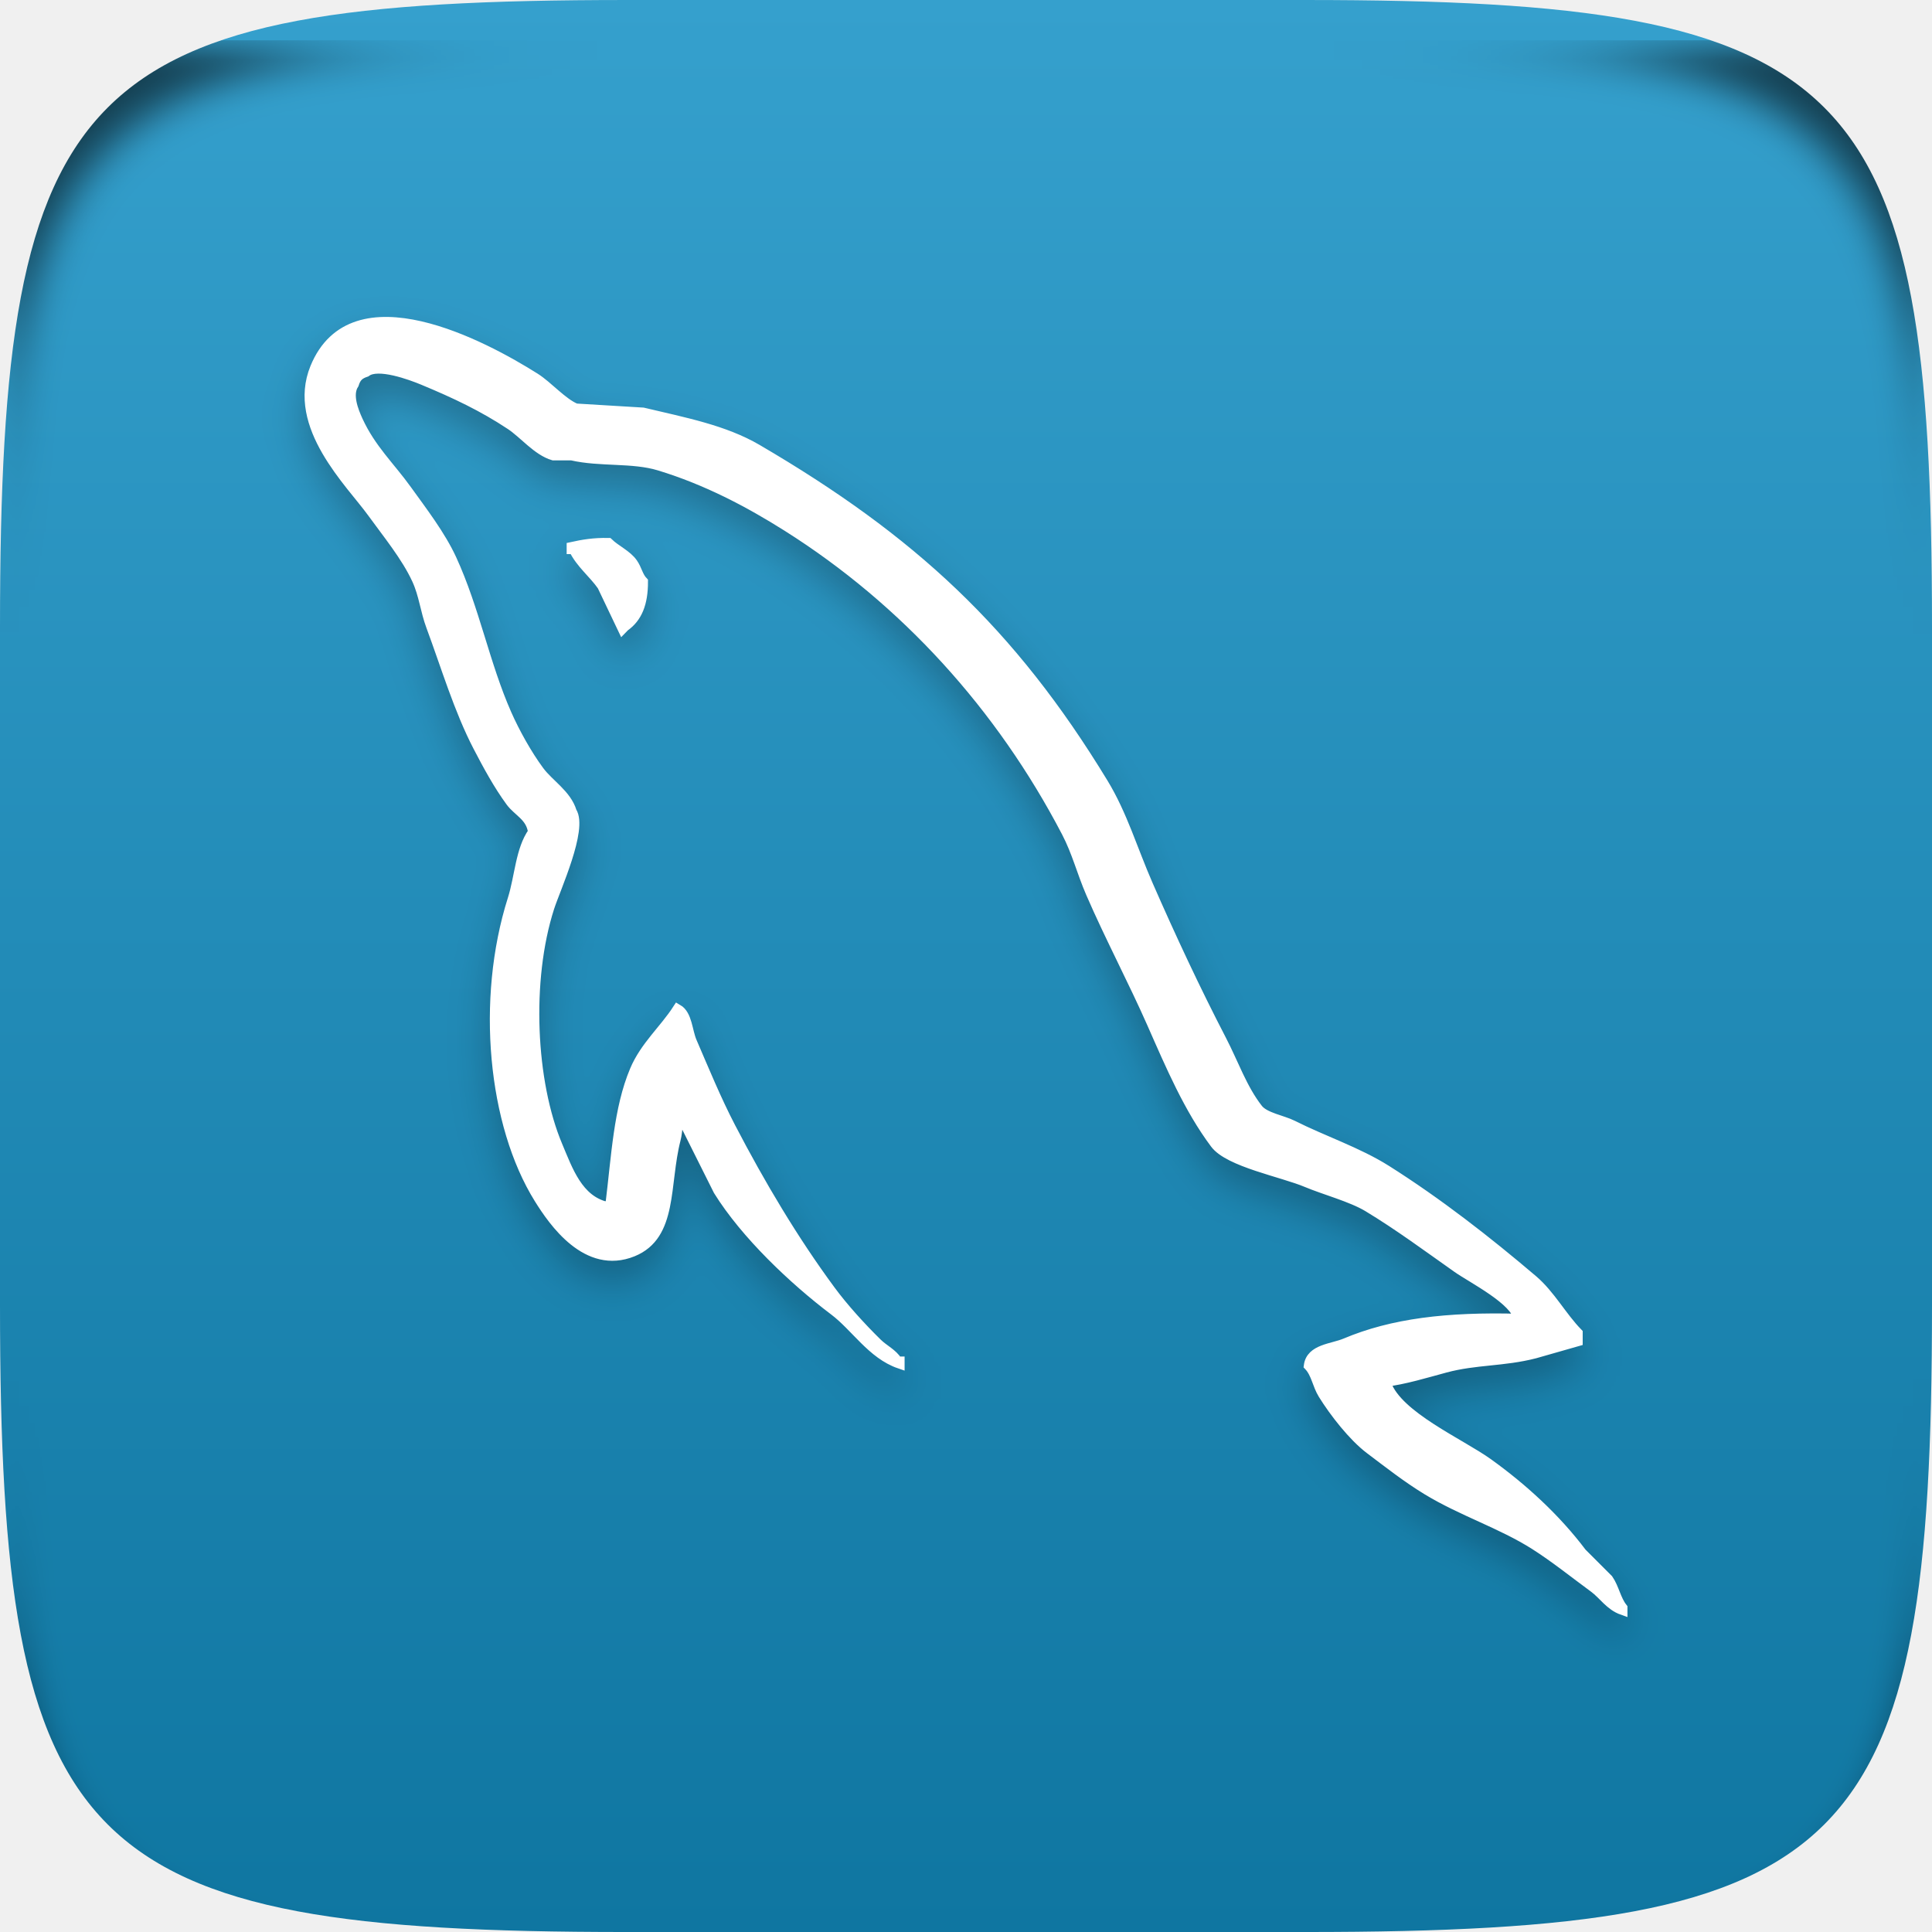
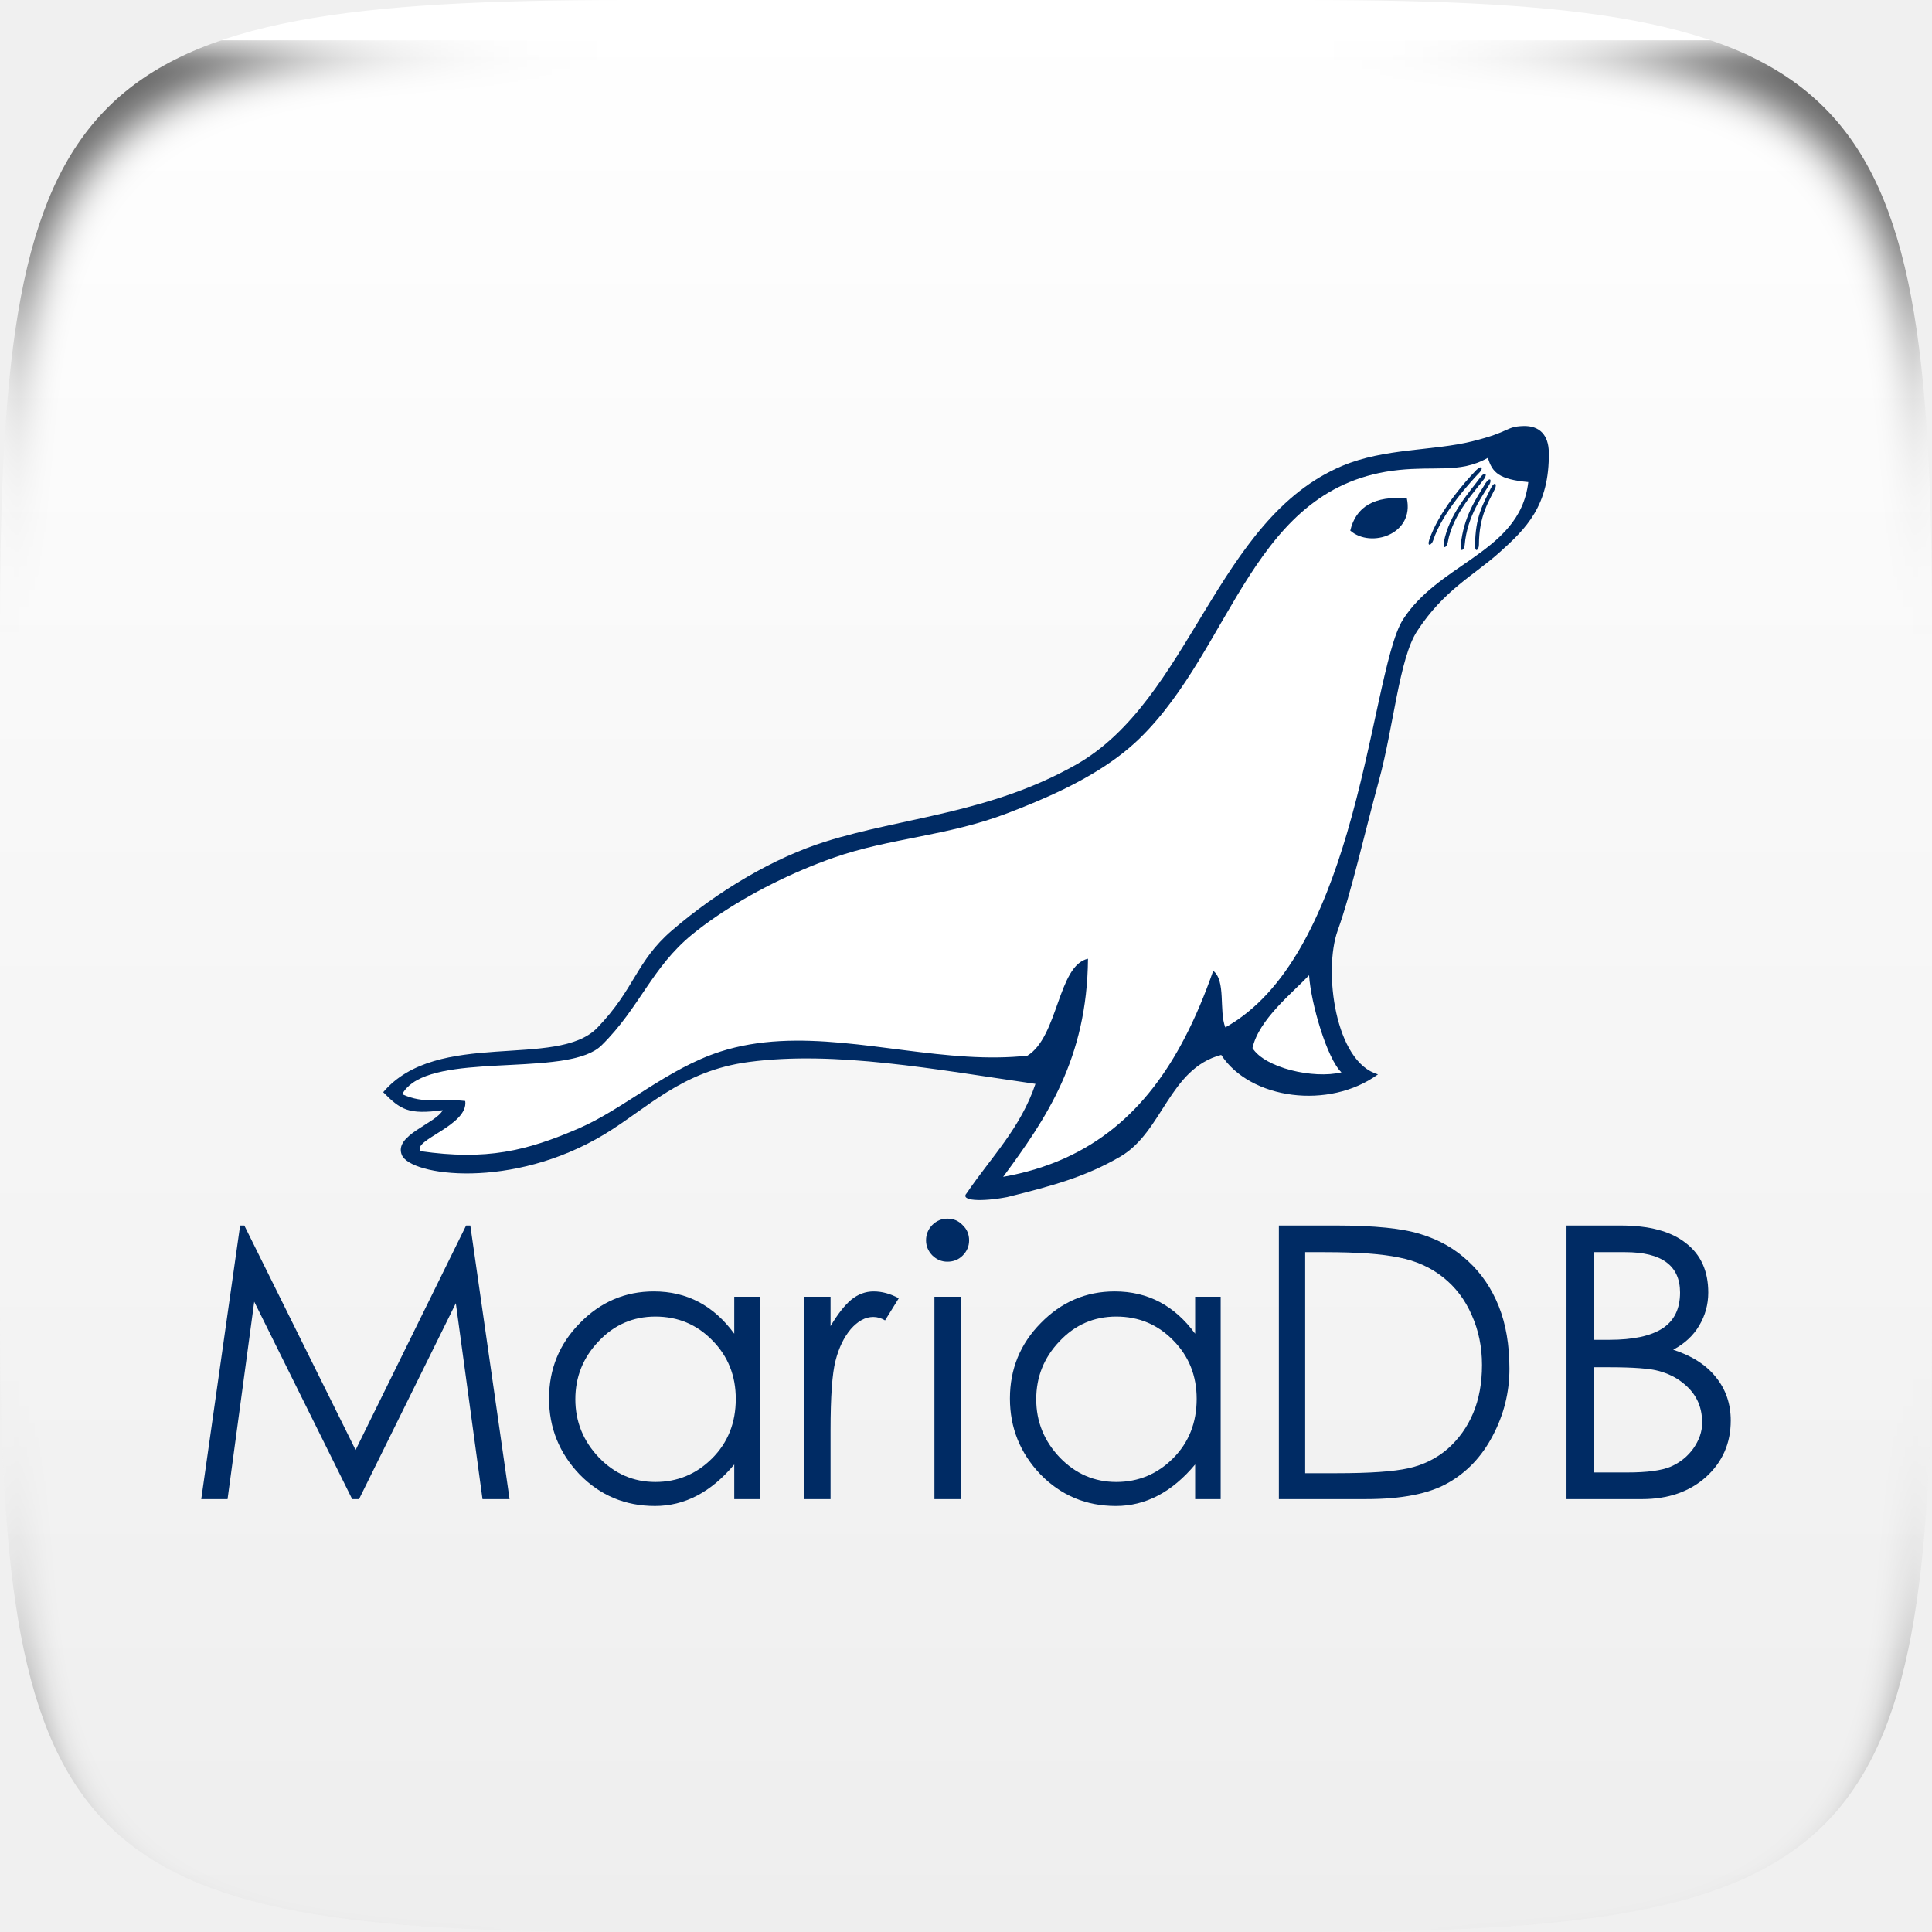
<svg xmlns="http://www.w3.org/2000/svg" xmlns:xlink="http://www.w3.org/1999/xlink" width="96" height="96" id="svg6517" version="1.1">
  <defs id="defs6519">
-     <linearGradient id="linearGradient902">
-       <stop style="stop-color:#0f76a1;stop-opacity:1" offset="0" id="stop904" />
-       <stop style="stop-color:#35a0cd;stop-opacity:1" offset="1" id="stop906" />
-     </linearGradient>
+     <linearGradient xlink:href="#Background" id="linearGradient6461" gradientUnits="userSpaceOnUse" x1="0" y1="970.295" x2="144" y2="970.295" gradientTransform="matrix(0,-0.6666667,0.6660448,0,-866.2599,731.2908)" />
    <linearGradient id="Background">
-       <stop id="stop4178" offset="0" style="stop-color:#22779e;stop-opacity:1" />
-       <stop id="stop4180" offset="1" style="stop-color:#2991c0;stop-opacity:1" />
+       <stop id="stop4178" offset="0" style="stop-color:#eeeeee;stop-opacity:1;" />
+       <stop id="stop4180" offset="1" style="stop-color:#ffffff;stop-opacity:1;" />
    </linearGradient>
    <filter style="color-interpolation-filters:sRGB;" id="filter1121">
      <feFlood flood-opacity="0.6" flood-color="rgb(0,0,0)" result="flood" id="feFlood1123" />
      <feComposite in="flood" in2="SourceGraphic" operator="out" result="composite1" id="feComposite1125" />
      <feGaussianBlur in="composite1" stdDeviation="1" result="blur" id="feGaussianBlur1127" />
      <feOffset dx="0" dy="2" result="offset" id="feOffset1129" />
      <feComposite in="offset" in2="SourceGraphic" operator="atop" result="composite2" id="feComposite1131" />
    </filter>
    <filter style="color-interpolation-filters:sRGB;" id="filter950">
      <feFlood flood-opacity="0.25" flood-color="rgb(0,0,0)" result="flood" id="feFlood952" />
      <feComposite in="flood" in2="SourceGraphic" operator="in" result="composite1" id="feComposite954" />
      <feGaussianBlur in="composite1" stdDeviation="1" result="blur" id="feGaussianBlur956" />
      <feOffset dx="0" dy="1" result="offset" id="feOffset958" />
      <feComposite in="SourceGraphic" in2="offset" operator="over" result="composite2" id="feComposite960" />
    </filter>
    <clipPath clipPathUnits="userSpaceOnUse" id="clipPath873">
      <g transform="matrix(0,-0.6666667,0.6660448,0,-258.2599,677)" id="g875" style="fill:#ff00ff;fill-opacity:1;stroke:none;display:inline">
        <path style="fill:#ff00ff;fill-opacity:1;stroke:none;display:inline" d="m 46.703,898.228 50.595,0 C 138.162,898.228 144,904.065 144,944.926 l 0,50.738 c 0,40.861 -5.838,46.698 -46.703,46.698 l -50.595,0 C 5.838,1042.362 0,1036.525 0,995.664 L 0,944.926 C 0,904.065 5.838,898.228 46.703,898.228 Z" id="path877" />
      </g>
    </clipPath>
    <filter id="filter891">
      <feGaussianBlur stdDeviation="0.72" id="feGaussianBlur893" />
    </filter>
-     <style id="style867" type="text/css">
-     .fil0 {fill:#1F1A17}
-    </style>
-     <linearGradient xlink:href="#linearGradient902" id="linearGradient908" x1="-220" y1="731.291" x2="-220" y2="635.291" gradientUnits="userSpaceOnUse" />
-     <clipPath id="clipPath16">
-       <path id="path18" d="m -9,-9 614,0 0,231 -614,0 0,-231 z" />
-     </clipPath>
-     <clipPath id="clipPath116">
-       <path id="path118" d="m 91.737,146.325 -9.704,-1.577 -8.855,-3.881 -7.521,-4.731 -7.157,-8.733 -4.043,-4.282 -3.909,-1.441 -1.034,2.527 1.808,2.61 0.406,3.68 1.211,-0.049 1.323,-1.207 -0.357,3.749 -1.467,0.984 0.044,1.429 -3.474,-1.966 -3.146,-3.712 -0.656,-3.318 1.345,-2.657 1.255,-4.513 2.552,-1.208 2.685,0.132 2.546,1.479 -1.698,-8.612 1.698,-9.582 -1.869,-4.425 -6.122,-6.596 1.089,-3.941 2.9,-4.567 5.469,-3.849 2.901,-0.397 3.225,-0.109 -2.012,-8.26 7.399,-3.033 9.219,-1.213 3.154,2.062 0.243,5.58 3.518,5.822 0.243,4.609 8.491,-0.607 7.884,0.728 -7.884,-4.731 1.334,-5.701 4.973,-7.763 4.852,-2.062 3.881,1.577 1.577,3.154 8.127,6.186 1.577,-1.334 12.736,-0.485 2.547,2.062 0.243,3.639 -0.849,1.577 -0.607,9.825 -4.245,8.491 0.728,3.76 2.547,-1.334 7.157,-6.672 3.518,-0.242 3.881,1.577 3.882,2.911 1.941,6.308 11.402,-0.728 6.914,2.669 5.58,5.216 4.003,7.521 0.971,8.855 -0.849,10.31 -2.183,9.219 -2.184,2.911 -3.032,0.971 -5.337,-5.822 -4.852,-1.698 -4.245,7.035 -4.245,3.881 -2.305,1.456 -9.219,7.642 -7.399,4.003 -7.399,0.607 -8.612,-1.456 -7.521,-2.79 -5.216,-4.245 -4.124,-4.973 -4.245,-1.213" />
-     </clipPath>
-     <clipPath id="clipPath128">
-       <path id="path130" d="m 91.737,146.325 -9.704,-1.577 -8.855,-3.881 -7.521,-4.731 -7.157,-8.733 -4.043,-4.282 -3.909,-1.441 -1.034,2.527 1.808,2.61 0.406,3.68 1.211,-0.049 1.323,-1.207 -0.357,3.749 -1.467,0.984 0.044,1.429 -3.474,-1.966 -3.146,-3.712 -0.656,-3.318 1.345,-2.657 1.255,-4.513 2.552,-1.208 2.685,0.132 2.546,1.479 -1.698,-8.612 1.698,-9.582 -1.869,-4.425 -6.122,-6.596 1.089,-3.941 2.9,-4.567 5.469,-3.849 2.901,-0.397 3.225,-0.109 -2.012,-8.26 7.399,-3.033 9.219,-1.213 3.154,2.062 0.243,5.58 3.518,5.822 0.243,4.609 8.491,-0.607 7.884,0.728 -7.884,-4.731 1.334,-5.701 4.973,-7.763 4.852,-2.062 3.881,1.577 1.577,3.154 8.127,6.186 1.577,-1.334 12.736,-0.485 2.547,2.062 0.243,3.639 -0.849,1.577 -0.607,9.825 -4.245,8.491 0.728,3.76 2.547,-1.334 7.157,-6.672 3.518,-0.242 3.881,1.577 3.882,2.911 1.941,6.308 11.402,-0.728 6.914,2.669 5.58,5.216 4.003,7.521 0.971,8.855 -0.849,10.31 -2.183,9.219 -2.184,2.911 -3.032,0.971 -5.337,-5.822 -4.852,-1.698 -4.245,7.035 -4.245,3.881 -2.305,1.456 -9.219,7.642 -7.399,4.003 -7.399,0.607 -8.612,-1.456 -7.521,-2.79 -5.216,-4.245 -4.124,-4.973 -4.245,-1.213" />
-     </clipPath>
+     <radialGradient cx="341.461" cy="3.398" r="19.312" fx="341.461" fy="3.398" id="radialGradient4513" xlink:href="#linearGradient4033" gradientUnits="userSpaceOnUse" gradientTransform="matrix(0.107955,0.39293,-1.445027,0.3970113,378.3327,162.0376)" />
+     <linearGradient id="linearGradient4033">
+       <stop id="stop4035" style="stop-color:#ffffff;stop-opacity:1" offset="0" />
+       <stop id="stop4037" style="stop-color:#ffffff;stop-opacity:0" offset="1" />
+     </linearGradient>
+     <linearGradient x1="304.5" y1="111.746" x2="309.957" y2="84.313" id="linearGradient4515" xlink:href="#linearGradient3898" gradientUnits="userSpaceOnUse" gradientTransform="translate(60.27352,293.2133)" />
+     <linearGradient id="linearGradient3898">
+       <stop id="stop3900" style="stop-color:#8b5e3c;stop-opacity:1" offset="0" />
+       <stop id="stop3902" style="stop-color:#8b5e3c;stop-opacity:0" offset="1" />
+     </linearGradient>
+     <linearGradient x1="332.708" y1="90.097" x2="335.422" y2="66.26" id="linearGradient4517" xlink:href="#linearGradient3913" gradientUnits="userSpaceOnUse" gradientTransform="translate(60.28457,293.2133)" />
+     <linearGradient id="linearGradient3913">
+       <stop id="stop3915" style="stop-color:#8b5e3c;stop-opacity:1" offset="0" />
+       <stop id="stop3917" style="stop-color:#8b5e3c;stop-opacity:0" offset="1" />
+     </linearGradient>
+     <linearGradient x1="253.812" y1="63.156" x2="261.312" y2="76.328" id="linearGradient4519" xlink:href="#linearGradient3957" gradientUnits="userSpaceOnUse" gradientTransform="translate(60.28457,293.2133)" />
+     <linearGradient id="linearGradient3957">
+       <stop id="stop3959" style="stop-color:#ffffff;stop-opacity:1" offset="0" />
+       <stop id="stop3961" style="stop-color:#ffffff;stop-opacity:0" offset="1" />
+     </linearGradient>
+     <linearGradient x1="267.74" y1="101.21" x2="265.237" y2="85.654" id="linearGradient4521" xlink:href="#linearGradient4005" gradientUnits="userSpaceOnUse" gradientTransform="translate(60.28457,293.2133)" />
+     <linearGradient id="linearGradient4005">
+       <stop id="stop4007" style="stop-color:#543824;stop-opacity:1" offset="0" />
+       <stop id="stop4009" style="stop-color:#8b5e3c;stop-opacity:0" offset="1" />
+     </linearGradient>
+     <radialGradient cx="343.738" cy="56.989" r="34.531" fx="343.738" fy="56.989" id="radialGradient4523" xlink:href="#linearGradient4054" gradientUnits="userSpaceOnUse" gradientTransform="matrix(0.2940946,-1.326545,0.3720518,0.08248379,280.0473,815.827)" />
+     <linearGradient id="linearGradient4054">
+       <stop id="stop4056" style="stop-color:#543824;stop-opacity:1" offset="0" />
+       <stop id="stop4058" style="stop-color:#8b5e3c;stop-opacity:0" offset="1" />
+     </linearGradient>
+     <linearGradient x1="195.594" y1="96.764" x2="248.625" y2="96.764" id="linearGradient4525" xlink:href="#linearGradient4080" gradientUnits="userSpaceOnUse" gradientTransform="translate(60.28457,293.2133)" />
+     <linearGradient id="linearGradient4080">
+       <stop id="stop4082" style="stop-color:#c49a6c;stop-opacity:1" offset="0" />
+       <stop id="stop4084" style="stop-color:#c49a6c;stop-opacity:0" offset="1" />
+     </linearGradient>
+     <radialGradient cx="197.63" cy="91.406" r="18.125" fx="197.63" fy="91.406" id="radialGradient4527" xlink:href="#linearGradient4020" gradientUnits="userSpaceOnUse" gradientTransform="matrix(0.3695622,0.8004946,-1.885732,0.8705819,351.1451,155.1523)" />
+     <linearGradient id="linearGradient4020">
+       <stop id="stop4022" style="stop-color:#ffffff;stop-opacity:1" offset="0" />
+       <stop id="stop4024" style="stop-color:#ffffff;stop-opacity:0" offset="1" />
+     </linearGradient>
+     <radialGradient cx="246.818" cy="20.587" r="49.281" fx="246.818" fy="20.587" id="radialGradient4529" xlink:href="#linearGradient4093" gradientUnits="userSpaceOnUse" gradientTransform="matrix(0.155495,0.2729061,-0.5361557,0.3054864,325.5997,269.4196)" />
+     <linearGradient id="linearGradient4093">
+       <stop id="stop4095" style="stop-color:#ffffff;stop-opacity:1" offset="0" />
+       <stop id="stop4097" style="stop-color:#ffffff;stop-opacity:0" offset="1" />
+     </linearGradient>
+     <radialGradient cx="341.461" cy="3.398" r="19.312" fx="341.461" fy="3.398" id="radialGradient4513-9" xlink:href="#linearGradient4033-1" gradientUnits="userSpaceOnUse" gradientTransform="matrix(0.107955,0.39293,-1.445027,0.3970113,378.3327,162.0376)" />
+     <linearGradient id="linearGradient4033-1">
+       <stop id="stop4035-2" style="stop-color:#ffffff;stop-opacity:1" offset="0" />
+       <stop id="stop4037-2" style="stop-color:#ffffff;stop-opacity:0" offset="1" />
+     </linearGradient>
+     <linearGradient x1="304.5" y1="111.746" x2="309.957" y2="84.313" id="linearGradient4515-0" xlink:href="#linearGradient3898-9" gradientUnits="userSpaceOnUse" gradientTransform="translate(60.27352,293.2133)" />
+     <linearGradient id="linearGradient3898-9">
+       <stop id="stop3900-3" style="stop-color:#8b5e3c;stop-opacity:1" offset="0" />
+       <stop id="stop3902-1" style="stop-color:#8b5e3c;stop-opacity:0" offset="1" />
+     </linearGradient>
+     <linearGradient x1="332.708" y1="90.097" x2="335.422" y2="66.26" id="linearGradient4517-1" xlink:href="#linearGradient3913-5" gradientUnits="userSpaceOnUse" gradientTransform="translate(60.28457,293.2133)" />
+     <linearGradient id="linearGradient3913-5">
+       <stop id="stop3915-2" style="stop-color:#8b5e3c;stop-opacity:1" offset="0" />
+       <stop id="stop3917-9" style="stop-color:#8b5e3c;stop-opacity:0" offset="1" />
+     </linearGradient>
+     <linearGradient x1="253.812" y1="63.156" x2="261.312" y2="76.328" id="linearGradient4519-2" xlink:href="#linearGradient3957-2" gradientUnits="userSpaceOnUse" gradientTransform="translate(60.28457,293.2133)" />
+     <linearGradient id="linearGradient3957-2">
+       <stop id="stop3959-0" style="stop-color:#ffffff;stop-opacity:1" offset="0" />
+       <stop id="stop3961-7" style="stop-color:#ffffff;stop-opacity:0" offset="1" />
+     </linearGradient>
+     <linearGradient x1="267.74" y1="101.21" x2="265.237" y2="85.654" id="linearGradient4521-1" xlink:href="#linearGradient4005-1" gradientUnits="userSpaceOnUse" gradientTransform="translate(60.28457,293.2133)" />
+     <linearGradient id="linearGradient4005-1">
+       <stop id="stop4007-9" style="stop-color:#543824;stop-opacity:1" offset="0" />
+       <stop id="stop4009-0" style="stop-color:#8b5e3c;stop-opacity:0" offset="1" />
+     </linearGradient>
+     <radialGradient cx="343.738" cy="56.989" r="34.531" fx="343.738" fy="56.989" id="radialGradient4523-4" xlink:href="#linearGradient4054-8" gradientUnits="userSpaceOnUse" gradientTransform="matrix(0.2940946,-1.326545,0.3720518,0.08248379,280.0473,815.827)" />
+     <linearGradient id="linearGradient4054-8">
+       <stop id="stop4056-5" style="stop-color:#543824;stop-opacity:1" offset="0" />
+       <stop id="stop4058-1" style="stop-color:#8b5e3c;stop-opacity:0" offset="1" />
+     </linearGradient>
+     <linearGradient x1="195.594" y1="96.764" x2="248.625" y2="96.764" id="linearGradient4525-9" xlink:href="#linearGradient4080-5" gradientUnits="userSpaceOnUse" gradientTransform="translate(60.28457,293.2133)" />
+     <linearGradient id="linearGradient4080-5">
+       <stop id="stop4082-9" style="stop-color:#c49a6c;stop-opacity:1" offset="0" />
+       <stop id="stop4084-1" style="stop-color:#c49a6c;stop-opacity:0" offset="1" />
+     </linearGradient>
+     <radialGradient cx="197.63" cy="91.406" r="18.125" fx="197.63" fy="91.406" id="radialGradient4527-4" xlink:href="#linearGradient4020-6" gradientUnits="userSpaceOnUse" gradientTransform="matrix(0.3695622,0.8004946,-1.885732,0.8705819,351.1451,155.1523)" />
+     <linearGradient id="linearGradient4020-6">
+       <stop id="stop4022-7" style="stop-color:#ffffff;stop-opacity:1" offset="0" />
+       <stop id="stop4024-5" style="stop-color:#ffffff;stop-opacity:0" offset="1" />
+     </linearGradient>
+     <radialGradient cx="246.818" cy="20.587" r="49.281" fx="246.818" fy="20.587" id="radialGradient4529-7" xlink:href="#linearGradient4093-2" gradientUnits="userSpaceOnUse" gradientTransform="matrix(0.155495,0.2729061,-0.5361557,0.3054864,325.5997,269.4196)" />
+     <linearGradient id="linearGradient4093-2">
+       <stop id="stop4095-9" style="stop-color:#ffffff;stop-opacity:1" offset="0" />
+       <stop id="stop4097-7" style="stop-color:#ffffff;stop-opacity:0" offset="1" />
+     </linearGradient>
+     <radialGradient cx="341.461" cy="3.398" r="19.312" fx="341.461" fy="3.398" id="radialGradient5806" xlink:href="#linearGradient4033-1" gradientUnits="userSpaceOnUse" gradientTransform="matrix(0.107955,0.39293,-1.445027,0.3970113,378.3327,162.0376)" />
+     <linearGradient x1="304.5" y1="111.746" x2="309.957" y2="84.313" id="linearGradient5808" xlink:href="#linearGradient3898-9" gradientUnits="userSpaceOnUse" gradientTransform="translate(60.27352,293.2133)" />
+     <linearGradient x1="332.708" y1="90.097" x2="335.422" y2="66.26" id="linearGradient5810" xlink:href="#linearGradient3913-5" gradientUnits="userSpaceOnUse" gradientTransform="translate(60.28457,293.2133)" />
+     <linearGradient x1="253.812" y1="63.156" x2="261.312" y2="76.328" id="linearGradient5812" xlink:href="#linearGradient3957-2" gradientUnits="userSpaceOnUse" gradientTransform="translate(60.28457,293.2133)" />
+     <linearGradient x1="267.74" y1="101.21" x2="265.237" y2="85.654" id="linearGradient5814" xlink:href="#linearGradient4005-1" gradientUnits="userSpaceOnUse" gradientTransform="translate(60.28457,293.2133)" />
+     <radialGradient cx="343.738" cy="56.989" r="34.531" fx="343.738" fy="56.989" id="radialGradient5816" xlink:href="#linearGradient4054-8" gradientUnits="userSpaceOnUse" gradientTransform="matrix(0.2940946,-1.326545,0.3720518,0.08248379,280.0473,815.827)" />
+     <linearGradient x1="195.594" y1="96.764" x2="248.625" y2="96.764" id="linearGradient5818" xlink:href="#linearGradient4080-5" gradientUnits="userSpaceOnUse" gradientTransform="translate(60.28457,293.2133)" />
+     <radialGradient cx="197.63" cy="91.406" r="18.125" fx="197.63" fy="91.406" id="radialGradient5820" xlink:href="#linearGradient4020-6" gradientUnits="userSpaceOnUse" gradientTransform="matrix(0.3695622,0.8004946,-1.885732,0.8705819,351.1451,155.1523)" />
+     <radialGradient cx="246.818" cy="20.587" r="49.281" fx="246.818" fy="20.587" id="radialGradient5822" xlink:href="#linearGradient4093-2" gradientUnits="userSpaceOnUse" gradientTransform="matrix(0.155495,0.2729061,-0.5361557,0.3054864,325.5997,269.4196)" />
+     <radialGradient cx="348.863" cy="4.643" r="19.312" fx="348.863" fy="4.643" id="radialGradient4286" xlink:href="#linearGradient4033-3" gradientUnits="userSpaceOnUse" gradientTransform="matrix(0.07956831,0.4088013,-1.427209,0.2777886,387.9777,155.4641)" />
+     <linearGradient x1="304.5" y1="111.746" x2="309.957" y2="84.313" id="linearGradient4278" xlink:href="#linearGradient3898-8" gradientUnits="userSpaceOnUse" gradientTransform="translate(60.27352,293.2133)" />
+     <linearGradient x1="332.708" y1="90.097" x2="335.422" y2="66.26" id="linearGradient4275" xlink:href="#linearGradient3913-1" gradientUnits="userSpaceOnUse" gradientTransform="translate(60.28457,293.2133)" />
+     <linearGradient x1="253.812" y1="63.156" x2="261.312" y2="76.328" id="linearGradient4272" xlink:href="#linearGradient3957-9" gradientUnits="userSpaceOnUse" gradientTransform="translate(60.28457,293.2133)" />
+     <linearGradient x1="267.74" y1="101.21" x2="265.237" y2="85.654" id="linearGradient4269" xlink:href="#linearGradient4005-17" gradientUnits="userSpaceOnUse" gradientTransform="translate(60.28457,293.2133)" />
+     <radialGradient cx="343.738" cy="56.989" r="34.531" fx="343.738" fy="56.989" id="radialGradient4266" xlink:href="#linearGradient4054-3" gradientUnits="userSpaceOnUse" gradientTransform="matrix(0.2940946,-1.326545,0.3720518,0.08248379,280.0473,815.827)" />
+     <linearGradient x1="195.594" y1="96.764" x2="248.625" y2="96.764" id="linearGradient4263" xlink:href="#linearGradient4080-8" gradientUnits="userSpaceOnUse" gradientTransform="translate(60.28457,293.2133)" />
+     <radialGradient cx="197.63" cy="91.406" r="18.125" fx="197.63" fy="91.406" id="radialGradient4260" xlink:href="#linearGradient4020-1" gradientUnits="userSpaceOnUse" gradientTransform="matrix(0.3695622,0.8004946,-1.885732,0.8705819,351.1451,155.1523)" />
+     <radialGradient cx="246.818" cy="20.587" r="49.281" fx="246.818" fy="20.587" id="radialGradient4257" xlink:href="#linearGradient4093-9" gradientUnits="userSpaceOnUse" gradientTransform="matrix(0.155495,0.2729061,-0.5361557,0.3054864,325.5997,269.4196)" />
+     <radialGradient cx="246.818" cy="20.587" r="49.281" fx="246.818" fy="20.587" id="radialGradient4136" xlink:href="#linearGradient4093-9" gradientUnits="userSpaceOnUse" gradientTransform="matrix(0.155495,0.2729061,-0.5361557,0.3054864,265.3151,-23.79363)" />
+     <radialGradient cx="197.63" cy="91.406" r="18.125" fx="197.63" fy="91.406" id="radialGradient4134" xlink:href="#linearGradient4020-1" gradientUnits="userSpaceOnUse" gradientTransform="matrix(0.3695622,0.8004946,-1.885732,0.8705819,290.8605,-138.061)" />
+     <linearGradient x1="195.594" y1="96.764" x2="248.625" y2="96.764" id="linearGradient4132" xlink:href="#linearGradient4080-8" gradientUnits="userSpaceOnUse" gradientTransform="translate(252.9303,292.9347)" />
+     <radialGradient cx="343.738" cy="56.989" r="34.531" fx="343.738" fy="56.989" id="radialGradient4130" xlink:href="#linearGradient4054-3" gradientUnits="userSpaceOnUse" gradientTransform="matrix(0.2940946,-1.326545,0.3720518,0.08248379,472.6931,815.5484)" />
+     <linearGradient x1="267.74" y1="101.21" x2="265.237" y2="85.654" id="linearGradient4128" xlink:href="#linearGradient4005-17" gradientUnits="userSpaceOnUse" />
+     <linearGradient x1="253.812" y1="63.156" x2="261.312" y2="76.328" id="linearGradient4126" xlink:href="#linearGradient3957-9" gradientUnits="userSpaceOnUse" />
+     <linearGradient x1="332.708" y1="90.097" x2="335.422" y2="66.26" id="linearGradient4124" xlink:href="#linearGradient3913-1" gradientUnits="userSpaceOnUse" gradientTransform="translate(252.9303,292.9347)" />
+     <linearGradient x1="304.5" y1="111.746" x2="309.957" y2="84.313" id="linearGradient4122" xlink:href="#linearGradient3898-8" gradientUnits="userSpaceOnUse" gradientTransform="translate(252.9193,292.9347)" />
+     <radialGradient cx="348.863" cy="4.643" r="19.312" fx="348.863" fy="4.643" id="radialGradient4120" xlink:href="#linearGradient4033-3" gradientUnits="userSpaceOnUse" gradientTransform="matrix(0.07956831,0.4088013,-1.427209,0.2777886,327.6931,-137.7491)" />
+     <linearGradient id="linearGradient3898-8">
+       <stop id="stop3900-6" style="stop-color:#8b5e3c;stop-opacity:1" offset="0" />
+       <stop id="stop3902-3" style="stop-color:#8b5e3c;stop-opacity:0" offset="1" />
+     </linearGradient>
+     <linearGradient id="linearGradient3913-1">
+       <stop id="stop3915-24" style="stop-color:#8b5e3c;stop-opacity:1" offset="0" />
+       <stop id="stop3917-7" style="stop-color:#8b5e3c;stop-opacity:0" offset="1" />
+     </linearGradient>
+     <linearGradient id="linearGradient3957-9">
+       <stop id="stop3959-2" style="stop-color:#ffffff;stop-opacity:1" offset="0" />
+       <stop id="stop3961-8" style="stop-color:#ffffff;stop-opacity:0" offset="1" />
+     </linearGradient>
+     <linearGradient id="linearGradient4005-17">
+       <stop id="stop4007-2" style="stop-color:#543824;stop-opacity:1" offset="0" />
+       <stop id="stop4009-2" style="stop-color:#8b5e3c;stop-opacity:0" offset="1" />
+     </linearGradient>
+     <linearGradient id="linearGradient4020-1">
+       <stop id="stop4022-5" style="stop-color:#ffffff;stop-opacity:1" offset="0" />
+       <stop id="stop4024-6" style="stop-color:#ffffff;stop-opacity:0" offset="1" />
+     </linearGradient>
+     <linearGradient id="linearGradient4033-3">
+       <stop id="stop4035-4" style="stop-color:#ffffff;stop-opacity:1" offset="0" />
+       <stop id="stop4037-6" style="stop-color:#ffffff;stop-opacity:0" offset="1" />
+     </linearGradient>
+     <linearGradient id="linearGradient4054-3">
+       <stop id="stop4056-9" style="stop-color:#543824;stop-opacity:1" offset="0" />
+       <stop id="stop4058-3" style="stop-color:#8b5e3c;stop-opacity:0" offset="1" />
+     </linearGradient>
+     <linearGradient id="linearGradient4080-8">
+       <stop id="stop4082-1" style="stop-color:#c49a6c;stop-opacity:1" offset="0" />
+       <stop id="stop4084-6" style="stop-color:#c49a6c;stop-opacity:0" offset="1" />
+     </linearGradient>
+     <linearGradient id="linearGradient4093-9">
+       <stop id="stop4095-4" style="stop-color:#ffffff;stop-opacity:1" offset="0" />
+       <stop id="stop4097-9" style="stop-color:#ffffff;stop-opacity:0" offset="1" />
+     </linearGradient>
  </defs>
  <g id="layer1" transform="translate(268,-635.2908)" style="display:inline">
-     <path style="fill:url(#linearGradient908);fill-opacity:1;stroke:none;display:inline;filter:url(#filter1121)" d="m -268,700.156 0,-33.73 c 0,-27.243 3.888,-31.135 31.103,-31.135 l 33.794,0 c 27.215,0 31.103,3.892 31.103,31.135 l 0,33.73 c 0,27.243 -3.888,31.135 -31.103,31.135 l -33.794,0 C -264.112,731.291 -268,727.399 -268,700.156 Z" id="path6455" />
-     <g transform="matrix(0.2052341,0,0,0.2052341,-210.569,661.5833)" style="fill:#ffffff;fill-rule:nonzero;stroke:none" id="g981" />
-     <path d="m -237.771,662.271 c -0.742,-0.014 -1.267,0.081 -1.822,0.202 0,0.034 0,0.068 0,0.101 0.034,0 0.068,0 0.101,0 0.354,0.727 0.979,1.195 1.416,1.822 0.337,0.708 0.674,1.417 1.012,2.124 0.033,-0.034 0.068,-0.067 0.101,-0.101 0.627,-0.442 0.914,-1.148 0.911,-2.226 -0.251,-0.264 -0.288,-0.596 -0.506,-0.911 C -236.846,662.863 -237.406,662.624 -237.771,662.271 z m 45.228,38.55 c -3.558,-0.097 -6.277,0.234 -8.6,1.214 -0.66,0.279 -1.713,0.286 -1.821,1.113 0.363,0.38 0.419,0.948 0.708,1.416 0.555,0.898 1.492,2.101 2.327,2.732 0.913,0.689 1.854,1.427 2.834,2.023 1.741,1.062 3.685,1.668 5.362,2.732 0.988,0.627 1.97,1.417 2.934,2.124 0.476,0.35 0.797,0.894 1.416,1.113 0,-0.033 0,-0.067 0,-0.101 -0.325,-0.414 -0.409,-0.984 -0.708,-1.417 -0.438,-0.438 -0.877,-0.877 -1.315,-1.315 -1.286,-1.707 -2.919,-3.206 -4.654,-4.452 -1.384,-0.994 -4.482,-2.335 -5.059,-3.946 -0.034,-0.034 -0.067,-0.068 -0.101,-0.101 0.981,-0.11 2.13,-0.466 3.036,-0.708 1.521,-0.408 2.881,-0.302 4.452,-0.708 0.708,-0.202 1.416,-0.405 2.125,-0.607 0,-0.135 0,-0.27 0,-0.405 -0.794,-0.815 -1.36,-1.893 -2.226,-2.631 -2.266,-1.929 -4.738,-3.857 -7.285,-5.464 -1.412,-0.891 -3.158,-1.471 -4.654,-2.226 -0.504,-0.254 -1.388,-0.386 -1.721,-0.81 -0.786,-1.002 -1.214,-2.273 -1.821,-3.44 -1.27,-2.446 -2.518,-5.117 -3.643,-7.69 -0.768,-1.755 -1.269,-3.485 -2.226,-5.059 -4.594,-7.553 -9.54,-12.113 -17.2,-16.594 -1.63,-0.953 -3.593,-1.329 -5.667,-1.821 -1.113,-0.067 -2.226,-0.135 -3.339,-0.202 -0.679,-0.284 -1.386,-1.115 -2.024,-1.518 -2.538,-1.603 -9.047,-5.091 -10.927,-0.506 -1.187,2.894 1.774,5.718 2.833,7.184 0.743,1.029 1.695,2.182 2.226,3.339 0.349,0.76 0.41,1.523 0.709,2.327 0.736,1.982 1.375,4.138 2.327,5.97 0.481,0.927 1.011,1.903 1.619,2.732 0.373,0.508 1.012,0.733 1.113,1.518 -0.625,0.874 -0.66,2.231 -1.012,3.339 -1.581,4.986 -0.985,11.184 1.315,14.874 0.706,1.133 2.368,3.562 4.654,2.631 2,-0.815 1.553,-3.338 2.125,-5.565 0.129,-0.505 0.05,-0.876 0.303,-1.214 0,0.033 0,0.067 0,0.101 0.607,1.214 1.214,2.428 1.822,3.642 1.348,2.171 3.74,4.44 5.767,5.97 1.051,0.794 1.879,2.166 3.238,2.631 0,-0.034 0,-0.067 0,-0.101 -0.034,0 -0.068,0 -0.101,0 -0.263,-0.411 -0.675,-0.581 -1.012,-0.911 -0.792,-0.776 -1.672,-1.741 -2.327,-2.631 -1.844,-2.503 -3.473,-5.243 -4.958,-8.095 -0.709,-1.362 -1.325,-2.864 -1.923,-4.25 -0.23,-0.534 -0.228,-1.342 -0.708,-1.619 -0.655,1.016 -1.619,1.837 -2.125,3.036 -0.81,1.917 -0.914,4.254 -1.214,6.678 -0.178,0.064 -0.099,0.02 -0.203,0.101 -1.409,-0.34 -1.905,-1.791 -2.428,-3.035 -1.325,-3.147 -1.571,-8.216 -0.405,-11.838 0.302,-0.937 1.665,-3.89 1.113,-4.756 -0.263,-0.864 -1.132,-1.364 -1.619,-2.024 -0.602,-0.816 -1.203,-1.891 -1.619,-2.833 -1.084,-2.454 -1.59,-5.209 -2.732,-7.69 -0.545,-1.186 -1.468,-2.386 -2.226,-3.44 -0.839,-1.168 -1.778,-2.028 -2.428,-3.441 -0.231,-0.502 -0.545,-1.305 -0.202,-1.821 0.109,-0.348 0.263,-0.493 0.607,-0.607 0.587,-0.453 2.221,0.151 2.833,0.405 1.623,0.674 2.977,1.316 4.351,2.226 0.66,0.438 1.327,1.284 2.124,1.518 0.303,0 0.607,0 0.911,0 1.424,0.327 3.02,0.102 4.351,0.506 2.352,0.715 4.46,1.827 6.374,3.036 5.832,3.682 10.6,8.924 13.862,15.177 0.525,1.007 0.752,1.968 1.214,3.036 0.933,2.154 2.107,4.369 3.035,6.475 0.926,2.101 1.828,4.222 3.137,5.97 0.688,0.919 3.346,1.412 4.553,1.922 0.847,0.358 2.234,0.731 3.035,1.214 1.532,0.924 3.016,2.024 4.452,3.036 C -194.86,698.798 -192.653,699.907 -192.543,700.822 Z" style="fill:#ffffff;fill-rule:evenodd;stroke:#ffffff;filter:url(#filter950);stroke-width:0.5;stroke-miterlimit:4;stroke-dasharray:none" id="path987" />
+     <path style="fill:url(#linearGradient6461);fill-opacity:1;stroke:none;display:inline;filter:url(#filter1121)" d="m -268,700.156 0,-33.73 c 0,-27.243 3.888,-31.135 31.103,-31.135 l 33.794,0 c 27.215,0 31.103,3.892 31.103,31.135 l 0,33.73 c 0,27.243 -3.888,31.135 -31.103,31.135 l -33.794,0 C -264.112,731.291 -268,727.399 -268,700.156 Z" id="path6455" />
  </g>
-   <g id="layer3" style="display:inline" />
+   <g id="layer3" style="display:inline">
+     <g transform="matrix(0.322092,0,0,0.322092,-54.05714,-71.08938)" id="layer1-4">
+       <g transform="translate(-119.5727,-122.195)" id="layer1-3">
+         <g transform="translate(0,80)" id="g3199">
+           <g transform="translate(1623.604,122.1504)" id="g4483-2" style="fill:#002b64;fill-opacity:1">
+             <g transform="translate(1.262691,0)" id="g4485-8" style="font-size:58.792px;font-style:normal;font-variant:normal;font-weight:normal;font-stretch:normal;text-align:start;line-height:100%;writing-mode:lr-tb;text-anchor:start;fill:#002b64;fill-opacity:1;stroke:none;font-family:STHeiti;-inkscape-font-specification:STHeiti">
+               <path d="m -1149.148,340.809 0,31.219 -3.939,0 0,-5.35 c -3.567,4.272 -7.643,6.408 -12.229,6.408 -4.586,0 -8.466,-1.627 -11.641,-4.88 -3.135,-3.292 -4.703,-7.192 -4.703,-11.7 0,-4.547 1.587,-8.427 4.762,-11.641 3.175,-3.253 6.977,-4.88 11.406,-4.88 5.095,3e-5 9.23,2.175 12.405,6.526 l 0,-5.703 3.939,0 m -3.704,15.756 c 0,-3.567 -1.195,-6.565 -3.586,-8.995 -2.391,-2.469 -5.33,-3.704 -8.819,-3.704 -3.449,3e-5 -6.369,1.274 -8.76,3.821 -2.391,2.508 -3.586,5.487 -3.586,8.936 0,3.449 1.215,6.448 3.645,8.995 2.43,2.508 5.33,3.763 8.701,3.763 3.41,10e-6 6.33,-1.215 8.76,-3.645 2.43,-2.43 3.645,-5.487 3.645,-9.172" id="path4487-2" style="fill:#002b64;fill-opacity:1" />
+             </g>
+             <g transform="translate(0.5050763,0)" id="g4489-8" style="font-size:58.792px;font-style:normal;font-variant:normal;font-weight:normal;font-stretch:normal;text-align:start;line-height:100%;writing-mode:lr-tb;text-anchor:start;fill:#002b64;fill-opacity:1;stroke:none;font-family:STHeiti;-inkscape-font-specification:STHeiti">
+               <path d="m -1139.412,372.027 0,-42.213 8.76,0 c 5.997,4e-5 10.386,0.451 13.169,1.352 2.822,0.862 5.252,2.254 7.29,4.174 2.038,1.881 3.606,4.194 4.703,6.937 1.097,2.744 1.646,5.958 1.646,9.642 0,3.645 -0.862,7.094 -2.587,10.347 -1.685,3.214 -3.998,5.644 -6.938,7.29 -2.9,1.646 -7.094,2.469 -12.581,2.469 l -13.463,0 m 4.057,-3.998 4.88,0 c 5.095,1e-5 8.78,-0.255 11.053,-0.764 2.312,-0.51 4.331,-1.509 6.056,-2.998 1.725,-1.529 3.038,-3.371 3.939,-5.526 0.901,-2.156 1.352,-4.625 1.352,-7.408 0,-2.783 -0.529,-5.35 -1.587,-7.702 -1.019,-2.352 -2.489,-4.292 -4.409,-5.82 -1.921,-1.529 -4.194,-2.548 -6.82,-3.057 -2.587,-0.549 -6.408,-0.823 -11.464,-0.823 l -2.998,0 0,34.099" id="path4491-4" style="fill:#002b64;fill-opacity:1" />
+             </g>
+             <g transform="translate(0.5050763,0)" id="g4493-2" style="font-size:58.792px;font-style:normal;font-variant:normal;font-weight:normal;font-stretch:normal;text-align:start;line-height:100%;writing-mode:lr-tb;text-anchor:start;fill:#002b64;fill-opacity:1;stroke:none;font-family:STHeiti;-inkscape-font-specification:STHeiti">
+               <path d="m -1193.843,332.107 c 0,-0.901 0.314,-1.685 0.941,-2.352 0.666,-0.666 1.45,-0.999 2.352,-0.999 0.941,5e-5 1.725,0.333 2.352,0.999 0.666,0.627 1,1.411 1,2.352 0,0.902 -0.333,1.685 -1,2.352 -0.627,0.627 -1.411,0.941 -2.352,0.941 -0.901,4e-5 -1.685,-0.333 -2.352,-0.999 -0.627,-0.666 -0.941,-1.431 -0.941,-2.293 m 1.293,8.701 4.057,0 0,31.219 -4.057,0 0,-31.219" id="path4495-3" style="fill:#002b64;fill-opacity:1" />
+             </g>
+             <g id="g4497-1" style="font-size:58.792px;font-style:normal;font-variant:normal;font-weight:normal;font-stretch:normal;text-align:start;line-height:100%;writing-mode:lr-tb;text-anchor:start;fill:#002b64;fill-opacity:1;stroke:none;font-family:STHeiti;-inkscape-font-specification:STHeiti">
+               <path d="m -1305.153,372.027 5.997,-42.213 0.647,0 17.167,34.628 17.05,-34.628 0.647,0 6.056,42.213 -4.174,0 -4.115,-30.219 -14.933,30.219 -1.058,0 -15.11,-30.454 -4.115,30.454 -4.057,0" id="path4499-4" style="fill:#002b64;fill-opacity:1" />
+             </g>
+             <g transform="translate(-0.2525381,0)" id="g4501-4" style="font-size:58.792px;font-style:normal;font-variant:normal;font-weight:normal;font-stretch:normal;text-align:start;line-height:100%;writing-mode:lr-tb;text-anchor:start;fill:#002b64;fill-opacity:1;stroke:none;font-family:STHeiti;-inkscape-font-specification:STHeiti">
+               <path d="m -1218.734,340.809 0,31.219 -3.939,0 0,-5.35 c -3.567,4.272 -7.643,6.408 -12.229,6.408 -4.586,0 -8.466,-1.627 -11.641,-4.88 -3.136,-3.292 -4.703,-7.192 -4.703,-11.7 0,-4.547 1.587,-8.427 4.762,-11.641 3.175,-3.253 6.977,-4.88 11.406,-4.88 5.095,3e-5 9.23,2.175 12.405,6.526 l 0,-5.703 3.939,0 m -3.704,15.756 c -10e-5,-3.567 -1.196,-6.565 -3.586,-8.995 -2.391,-2.469 -5.33,-3.704 -8.819,-3.704 -3.449,3e-5 -6.369,1.274 -8.76,3.821 -2.391,2.508 -3.586,5.487 -3.586,8.936 0,3.449 1.215,6.448 3.645,8.995 2.43,2.508 5.33,3.763 8.701,3.763 3.41,10e-6 6.33,-1.215 8.76,-3.645 2.43,-2.43 3.645,-5.487 3.645,-9.172" id="path4503-0" style="fill:#002b64;fill-opacity:1" />
+             </g>
+             <g transform="translate(-1.010153,0)" id="g4505-7" style="font-size:58.792px;font-style:normal;font-variant:normal;font-weight:normal;font-stretch:normal;text-align:start;line-height:100%;writing-mode:lr-tb;text-anchor:start;fill:#002b64;fill-opacity:1;stroke:none;font-family:STHeiti;-inkscape-font-specification:STHeiti">
+               <path d="m -1211.174,340.809 4.115,0 0,4.527 c 1.097,-1.842 2.156,-3.194 3.175,-4.057 1.058,-0.862 2.215,-1.293 3.469,-1.293 1.293,3e-5 2.587,0.353 3.88,1.058 l -2.116,3.41 c -0.588,-0.353 -1.195,-0.529 -1.823,-0.529 -1.215,3e-5 -2.371,0.627 -3.469,1.881 -1.058,1.254 -1.842,2.881 -2.352,4.88 -0.51,1.96 -0.764,5.546 -0.764,10.759 l 0,10.583 -4.115,0 0,-31.219" id="path4507-8" style="fill:#002b64;fill-opacity:1" />
+             </g>
+             <g transform="translate(1.010153,0)" id="g4509-8" style="font-size:58.792px;font-style:normal;font-variant:normal;font-weight:normal;font-stretch:normal;text-align:start;line-height:100%;writing-mode:lr-tb;text-anchor:start;fill:#002b64;fill-opacity:1;stroke:none;font-family:STHeiti;-inkscape-font-specification:STHeiti">
+               <path d="m -1095.545,329.815 8.348,0 c 4.429,4e-5 7.78,0.902 10.053,2.704 2.312,1.764 3.469,4.311 3.469,7.643 0,1.842 -0.47,3.547 -1.411,5.115 -0.901,1.529 -2.234,2.763 -3.998,3.704 2.9,0.941 5.095,2.352 6.585,4.233 1.528,1.881 2.293,4.115 2.293,6.702 -1e-4,3.488 -1.274,6.389 -3.821,8.701 -2.548,2.273 -5.84,3.41 -9.877,3.41 l -11.641,0 0,-42.213 m 4.174,4.115 0,13.522 2.41,0 c 3.684,3e-5 6.428,-0.588 8.231,-1.764 1.803,-1.176 2.704,-3.018 2.704,-5.526 0,-4.155 -2.822,-6.232 -8.466,-6.232 l -4.88,0 m 0,17.755 0,16.227 5.232,0 c 3.018,0 5.232,-0.294 6.643,-0.882 1.45,-0.627 2.626,-1.568 3.528,-2.822 0.901,-1.293 1.352,-2.606 1.352,-3.939 0,-1.333 -0.255,-2.508 -0.764,-3.528 -0.51,-1.019 -1.274,-1.921 -2.293,-2.704 -0.98,-0.784 -2.175,-1.372 -3.586,-1.764 -1.372,-0.392 -3.959,-0.588 -7.761,-0.588 l -2.352,0" id="path4511-4" style="fill:#002b64;fill-opacity:1" />
+             </g>
+           </g>
+           <g transform="translate(93.5727,35.97254)" id="layer1-7">
+             <g id="g3392">
+               <path d="m 428.822,292.659 c -2.779,0.089 -1.9,0.89 -7.905,2.367 -6.064,1.492 -13.471,1.035 -20.001,3.773 -19.493,8.175 -23.404,36.116 -41.125,46.125 -13.246,7.482 -26.61,8.079 -38.625,11.844 -7.896,2.476 -16.534,7.554 -23.688,13.719 -5.553,4.787 -5.698,8.996 -11.5,15 -6.206,6.422 -24.665,0.109 -33.031,9.938 2.695,2.725 3.877,3.488 9.188,2.781 -1.1,2.084 -7.581,3.84 -6.312,6.906 1.335,3.226 17.005,5.413 31.25,-3.188 6.634,-4.005 11.918,-9.778 22.25,-11.156 13.37,-1.782 28.772,1.143 44.25,3.375 -2.295,6.843 -6.903,11.394 -10.594,16.844 -1.143,1.231 2.296,1.369 6.219,0.625 7.057,-1.745 12.143,-3.15 17.469,-6.25 6.543,-3.809 7.535,-13.574 15.562,-15.688 4.473,6.875 16.639,8.499 24.188,3 -6.624,-1.875 -8.455,-15.975 -6.219,-22.188 2.118,-5.881 4.211,-15.289 6.344,-23.062 2.29,-8.349 3.135,-18.872 5.906,-23.125 4.17,-6.398 8.777,-8.596 12.777,-12.204 4,-3.608 7.661,-7.12 7.541,-15.376 -0.039,-2.659 -1.414,-4.141 -3.943,-4.061 z" id="path9" style="fill:#002b64;fill-opacity:1;fill-rule:evenodd;stroke:none" />
+               <path d="m 258.701,404.524 c 10.144,1.453 16.313,0 24.459,-3.533 6.931,-3.006 13.625,-9.203 21.81,-11.83 12.021,-3.857 25.203,0.005 38.053,0.775 3.129,0.188 6.238,0.19 9.307,-0.144 4.787,-2.942 4.688,-13.947 9.347,-14.955 -0.137,15.44 -6.467,24.691 -13.087,33.649 13.952,-2.464 22.301,-10.534 27.94,-21.312 1.711,-3.268 3.172,-6.784 4.464,-10.469 1.997,1.533 0.865,6.197 1.869,8.724 9.61,-5.353 15.113,-17.57 18.757,-29.926 4.216,-14.3 5.942,-28.78 8.661,-33.011 2.654,-4.13 6.784,-6.676 10.554,-9.32 4.284,-3.006 8.105,-6.139 8.765,-11.867 -4.518,-0.418 -5.563,-1.463 -6.231,-3.74 -2.262,1.275 -4.342,1.548 -6.692,1.618 -2.039,0.062 -4.279,-0.029 -7.015,0.252 -22.627,2.324 -25.502,27.263 -40.005,41.401 -1.055,1.028 -2.196,1.987 -3.402,2.887 -5.079,3.785 -11.31,6.49 -17.04,8.68 -9.275,3.544 -18.093,3.796 -26.795,6.855 -6.388,2.245 -12.879,5.502 -18.126,9.093 -1.312,0.897 -2.548,1.816 -3.685,2.746 -3.079,2.519 -5.1,5.314 -7.055,8.189 -2.016,2.963 -3.963,6.011 -6.931,8.923 -4.808,4.721 -22.774,1.377 -29.099,5.755 -0.705,0.487 -1.265,1.072 -1.646,1.774 3.451,1.568 5.756,0.606 9.726,1.045 0.521,3.767 -8.191,6.006 -6.903,7.741 z" id="path3352" style="fill:#ffffff;stroke:none" />
+               <path d="m 395.785,377.384 c 0.27,4.322 2.779,12.897 4.994,14.981 -4.338,1.055 -11.811,-0.688 -13.728,-3.748 0.985,-4.418 6.111,-8.457 8.734,-11.233 z" id="path3873" style="fill:#ffffff;fill-opacity:1;fill-rule:evenodd" />
+               <path d="m 402.14,308.792 c 3.203,2.781 9.924,0.549 8.723,-4.984 -4.977,-0.412 -7.86,1.277 -8.723,4.984 z" id="path3880" style="fill:#002b64;fill-rule:evenodd" />
+               <path d="m 424.471,302.326 c -0.852,1.787 -2.483,4.091 -2.483,8.64 -0.007,0.781 -0.593,1.316 -0.603,0.112 0.044,-4.446 1.221,-6.368 2.471,-8.894 0.581,-1.035 0.931,-0.608 0.615,0.142 z" id="path3882" style="fill:#002b64" />
+               <path d="m 423.613,301.653 c -1.005,1.705 -3.425,4.815 -3.825,9.347 -0.074,0.777 -0.706,1.258 -0.61,0.057 0.436,-4.424 2.37,-7.193 3.838,-9.6 0.666,-0.979 0.979,-0.523 0.597,0.196 z" id="path3884" style="fill:#002b64" />
+               <path d="m 422.831,300.761 c -1.145,1.614 -4.87,5.349 -5.649,9.832 -0.14,0.767 -0.81,1.195 -0.613,0.006 0.806,-4.373 4.017,-7.81 5.682,-10.083 0.746,-0.921 1.019,-0.44 0.58,0.245 z" id="path3886" style="fill:#002b64" />
+               <path d="m 422.133,299.766 c -1.36,1.437 -5.801,6.2 -7.201,10.528 -0.248,0.74 -0.971,1.07 -0.608,-0.08 1.412,-4.216 5.301,-8.757 7.269,-10.773 0.869,-0.807 1.071,-0.292 0.54,0.325 z" id="path3888" style="fill:#002b64" />
+             </g>
+           </g>
+         </g>
+       </g>
+     </g>
+   </g>
  <g id="layer2" style="display:none">
    <g style="display:inline" transform="translate(-340,-581)" id="g4394" clip-path="none">
      <g id="g855">
        <g id="g870" clip-path="url(#clipPath873)" style="opacity:0.6;filter:url(#filter891)">
-           <path transform="matrix(1.499999,0,0,1.499999,-29.99979,-237.5428)" d="m 264,552.362 c 0,6.627 -5.373,12 -12,12 -6.627,0 -12,-5.373 -12,-12 0,-6.627 5.373,-12 12,-12 C 258.627,540.362 264,545.735 264,552.362 Z" id="path844" style="color:#000000;fill:#000000;fill-opacity:1;fill-rule:nonzero;stroke:none;stroke-width:4;marker:none;visibility:visible;display:inline;overflow:visible;enable-background:accumulate" />
+           <path transform="matrix(1.499999,0,0,1.499999,-29.99979,-237.5428)" d="m 264,552.362 c 0,6.627 -5.373,12 -12,12 -6.627,0 -12,-5.373 -12,-12 0,-6.627 5.373,-12 12,-12 6.627,0 12,5.373 12,12 z" id="path844" style="color:#000000;fill:#000000;fill-opacity:1;fill-rule:nonzero;stroke:none;stroke-width:4;marker:none;visibility:visible;display:inline;overflow:visible;enable-background:accumulate" />
        </g>
        <g id="g862">
-           <path style="color:#000000;fill:#f5f5f5;fill-opacity:1;fill-rule:nonzero;stroke:none;stroke-width:4;marker:none;visibility:visible;display:inline;overflow:visible;enable-background:accumulate" id="path4398" d="m 264,552.362 c 0,6.627 -5.373,12 -12,12 -6.627,0 -12,-5.373 -12,-12 0,-6.627 5.373,-12 12,-12 C 258.627,540.362 264,545.735 264,552.362 Z" transform="matrix(1.499999,0,0,1.499999,-29.99979,-238.5428)" />
-           <path transform="matrix(1.25,0,0,1.25,33,-100.4527)" d="m 264,552.362 c 0,6.627 -5.373,12 -12,12 -6.627,0 -12,-5.373 -12,-12 0,-6.627 5.373,-12 12,-12 C 258.627,540.362 264,545.735 264,552.362 Z" id="path4400" style="color:#000000;fill:#dd4814;fill-opacity:1;fill-rule:nonzero;stroke:none;stroke-width:4;marker:none;visibility:visible;display:inline;overflow:visible;enable-background:accumulate" />
-           <path style="color:#000000;fill:#f5f5f5;fill-opacity:1;fill-rule:nonzero;stroke:none;stroke-width:3;marker:none;visibility:visible;display:inline;overflow:visible;enable-background:accumulate" id="path4459" d="m 669.817,595.777 c -0.391,0.226 -3.626,-1.903 -4.076,-1.951 -0.449,-0.047 -4.057,1.363 -4.392,1.061 -0.336,-0.302 0.69,-4.037 0.596,-4.479 -0.094,-0.442 -2.55,-3.437 -2.366,-3.85 0.184,-0.413 4.053,-0.592 4.444,-0.818 0.391,-0.226 2.481,-3.487 2.93,-3.44 0.449,0.047 1.815,3.671 2.151,3.974 0.336,0.302 4.083,1.282 4.177,1.724 0.094,0.442 -2.931,2.861 -3.115,3.274 C 669.982,591.684 670.209,595.551 669.817,595.777 Z" transform="matrix(1.511423,-0.1636638,0.1636638,1.511423,-755.3735,-191.9365)" />
+           <path style="color:#000000;fill:#f5f5f5;fill-opacity:1;fill-rule:nonzero;stroke:none;stroke-width:4;marker:none;visibility:visible;display:inline;overflow:visible;enable-background:accumulate" id="path4398" d="m 264,552.362 c 0,6.627 -5.373,12 -12,12 -6.627,0 -12,-5.373 -12,-12 0,-6.627 5.373,-12 12,-12 6.627,0 12,5.373 12,12 z" transform="matrix(1.499999,0,0,1.499999,-29.99979,-238.5428)" />
+           <path transform="matrix(1.25,0,0,1.25,33,-100.4527)" d="m 264,552.362 c 0,6.627 -5.373,12 -12,12 -6.627,0 -12,-5.373 -12,-12 0,-6.627 5.373,-12 12,-12 6.627,0 12,5.373 12,12 z" id="path4400" style="color:#000000;fill:#dd4814;fill-opacity:1;fill-rule:nonzero;stroke:none;stroke-width:4;marker:none;visibility:visible;display:inline;overflow:visible;enable-background:accumulate" />
+           <path style="color:#000000;fill:#f5f5f5;fill-opacity:1;fill-rule:nonzero;stroke:none;stroke-width:3;marker:none;visibility:visible;display:inline;overflow:visible;enable-background:accumulate" id="path4459" d="m 669.817,595.777 c -0.391,0.226 -3.626,-1.903 -4.076,-1.951 -0.449,-0.047 -4.057,1.363 -4.392,1.061 -0.336,-0.302 0.69,-4.037 0.596,-4.479 -0.094,-0.442 -2.55,-3.437 -2.366,-3.85 0.184,-0.413 4.053,-0.592 4.444,-0.818 0.391,-0.226 2.481,-3.487 2.93,-3.44 0.449,0.047 1.815,3.671 2.151,3.974 0.336,0.302 4.083,1.282 4.177,1.724 0.094,0.442 -2.931,2.861 -3.115,3.274 -0.184,0.413 0.043,4.279 -0.349,4.505 z" transform="matrix(1.511423,-0.1636638,0.1636638,1.511423,-755.3735,-191.9365)" />
        </g>
      </g>
    </g>
  </g>
</svg>
